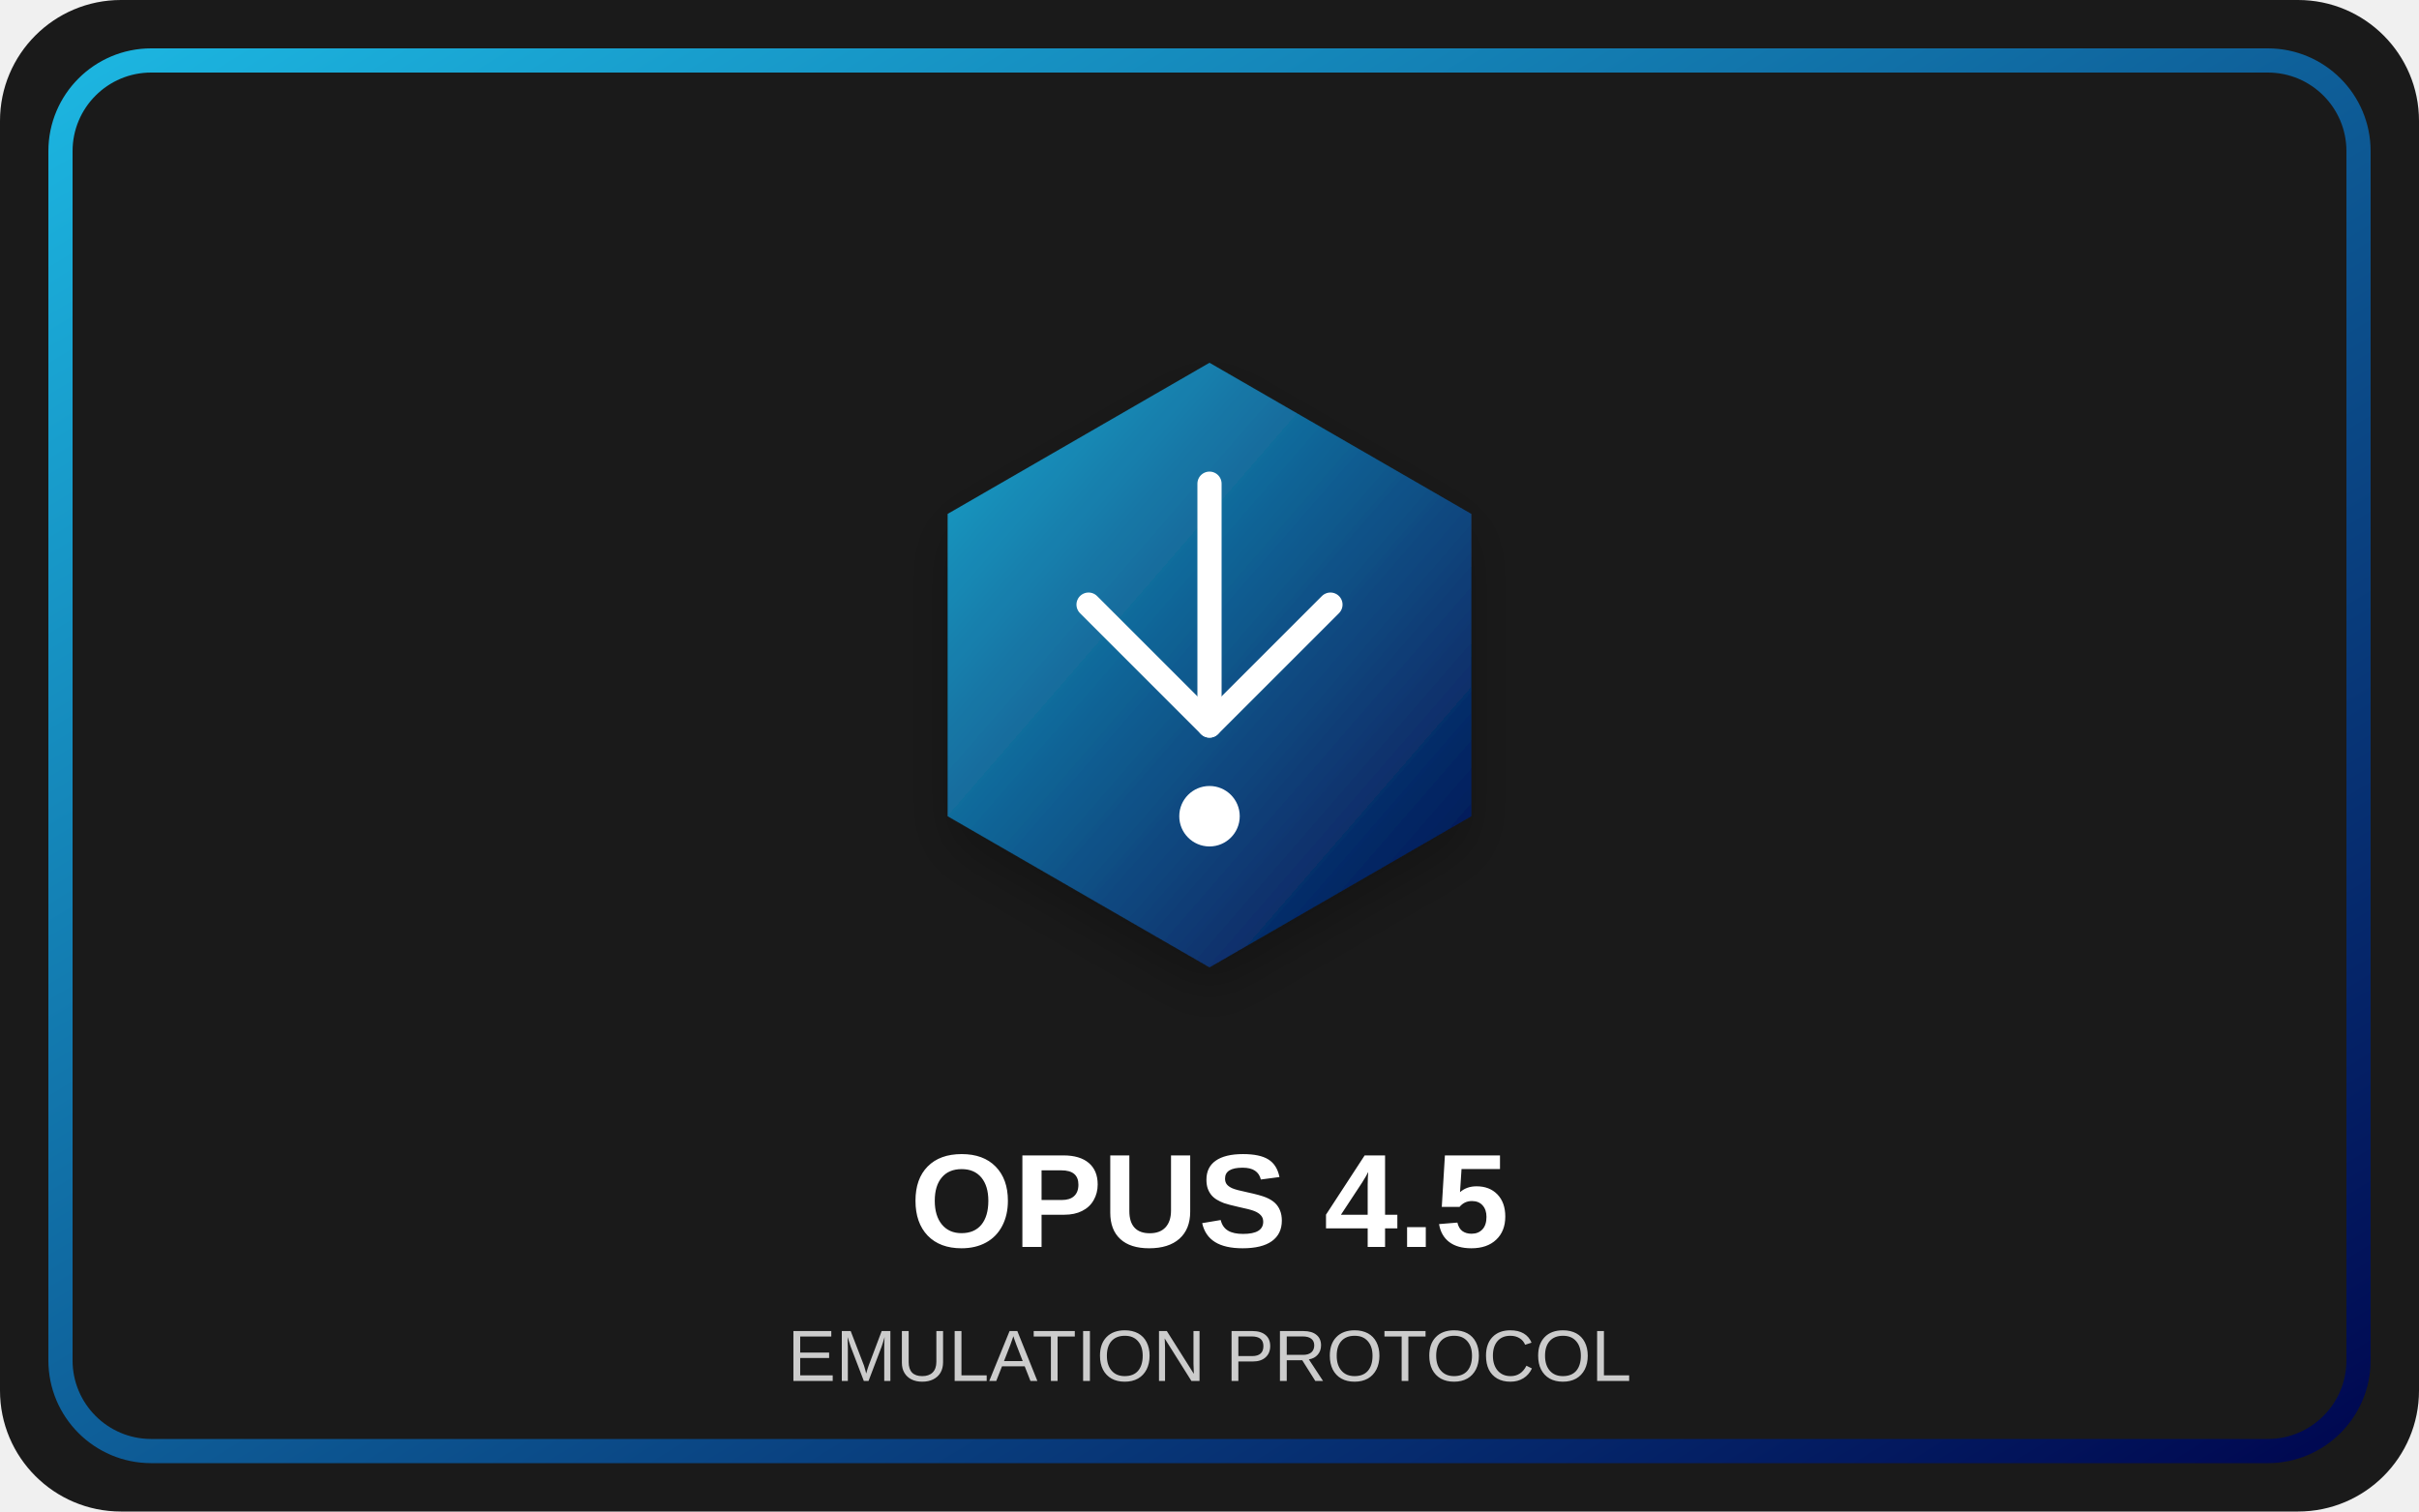
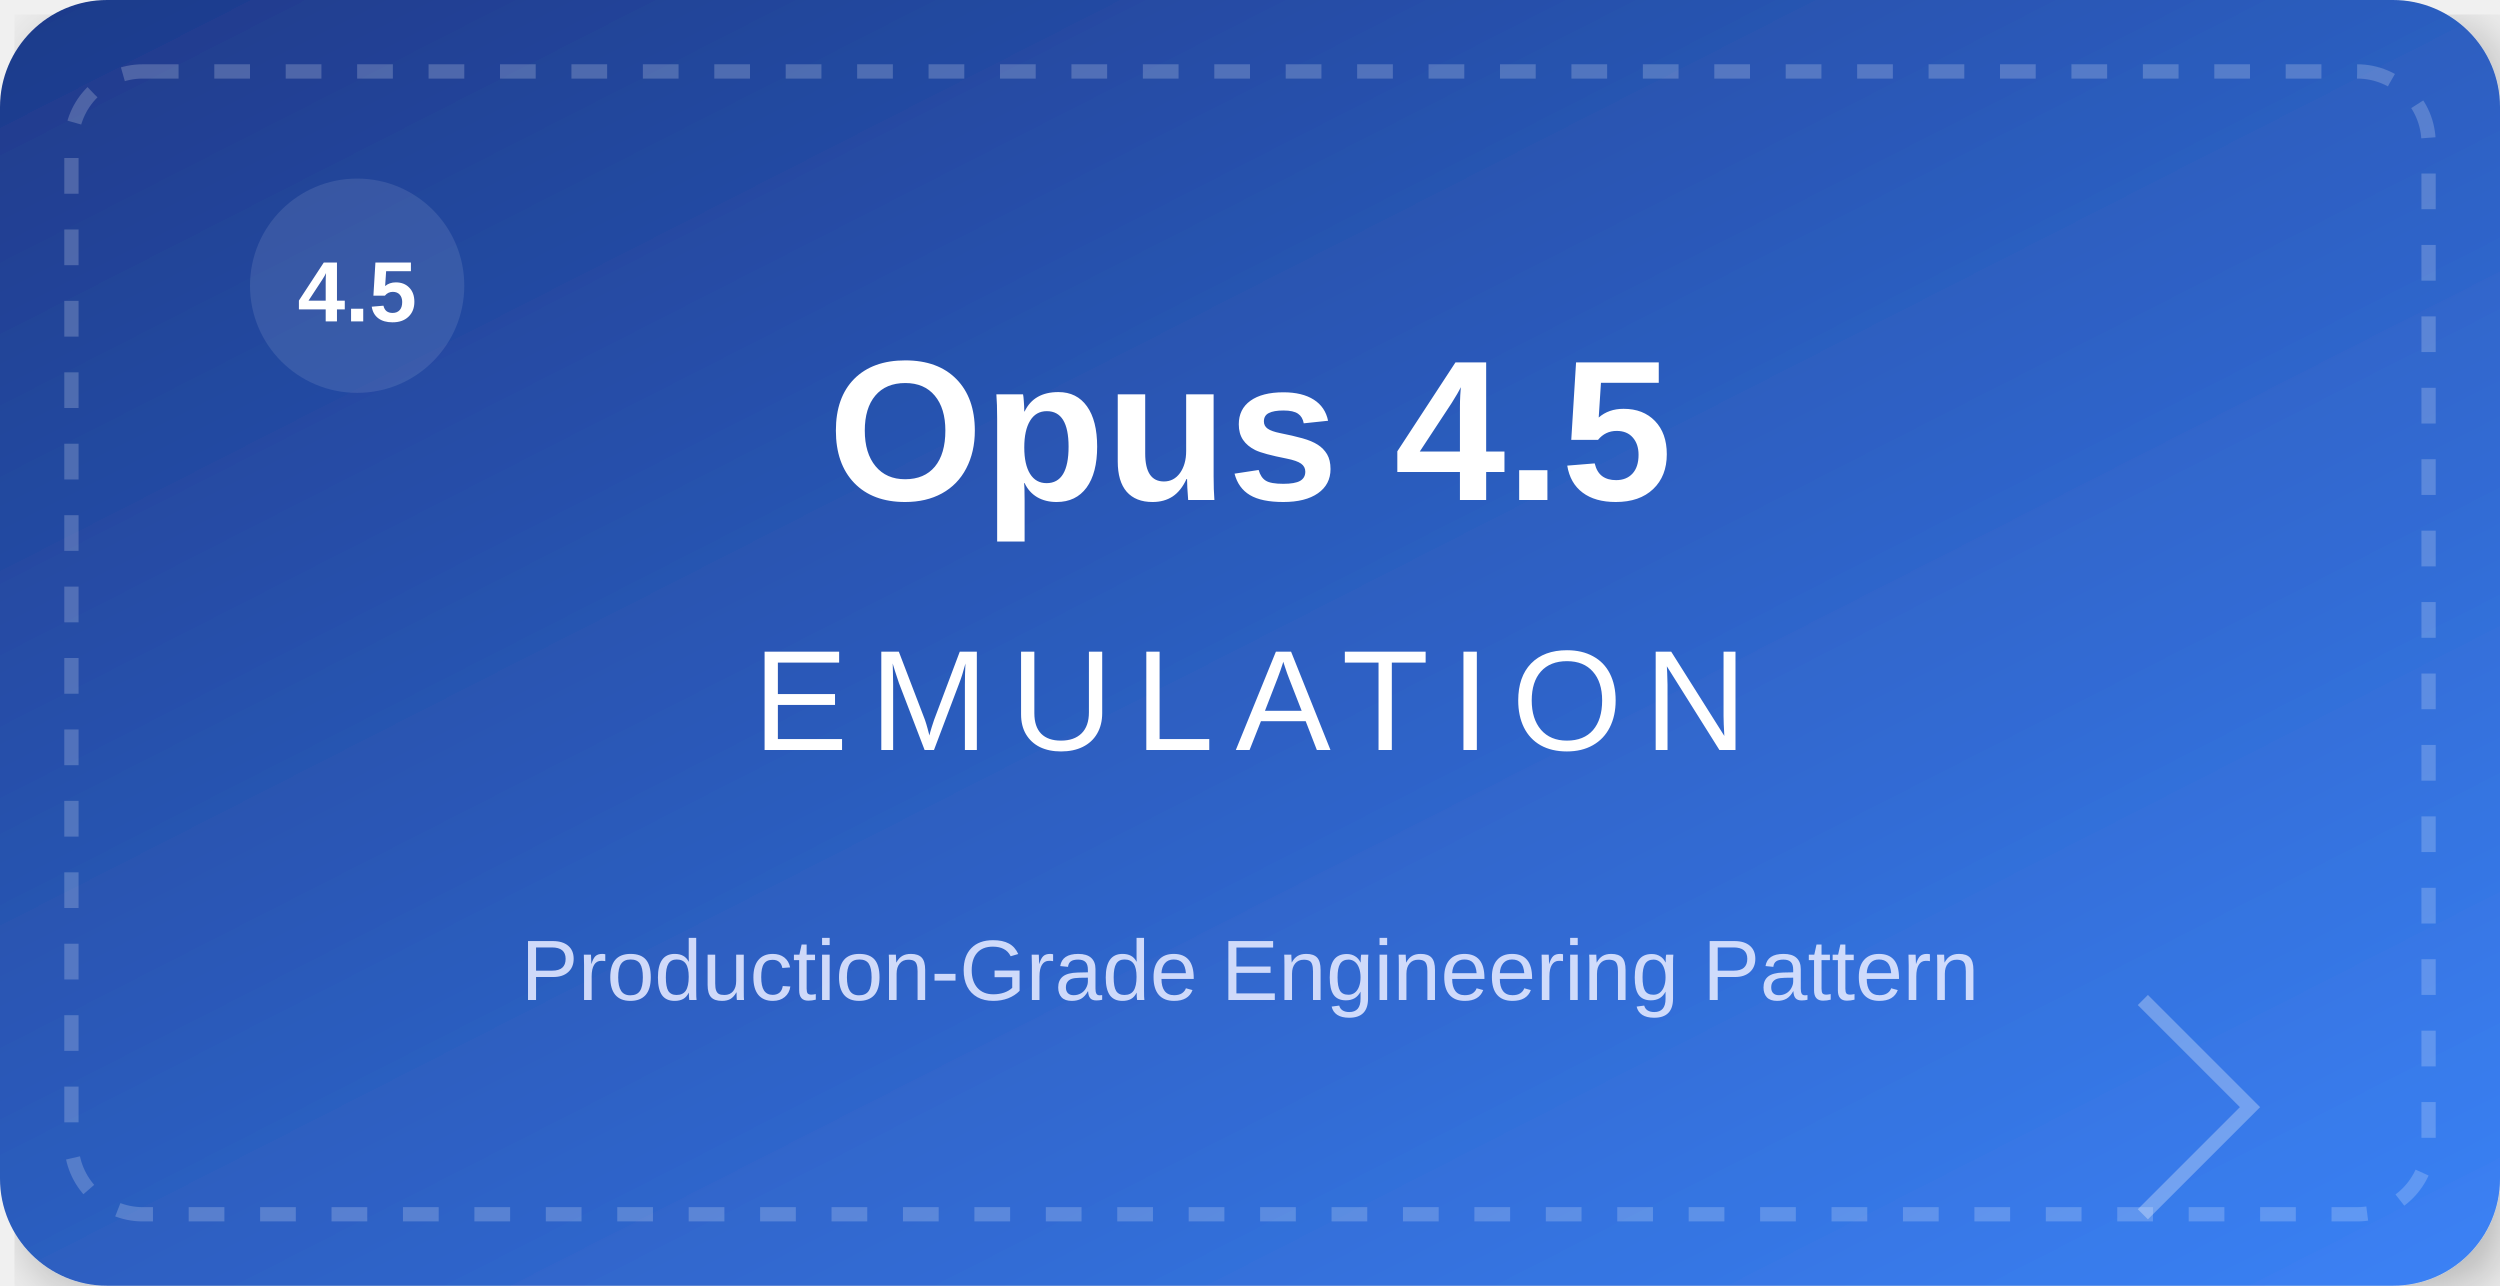
- <svg xmlns="http://www.w3.org/2000/svg" viewBox="0 0 400 250">
+ <svg xmlns="http://www.w3.org/2000/svg" width="350" height="180" viewBox="0 0 350 180">
  <defs>
-     <linearGradient id="grad_emulation" x1="0%" y1="0%" x2="100%" y2="100%">
-       <stop offset="0%" style="stop-color:#1CB5E0;stop-opacity:1" />
-       <stop offset="100%" style="stop-color:#000851;stop-opacity:1" />
+     <linearGradient id="grad_opus" x1="0%" y1="0%" x2="100%" y2="100%">
+       <stop offset="0%" style="stop-color:#1e3a8a;stop-opacity:1" />
+       <stop offset="100%" style="stop-color:#3b82f6;stop-opacity:1" />
    </linearGradient>
-     <filter id="shadow">
-       <feDropShadow dx="0" dy="4" stdDeviation="4" flood-opacity="0.25" />
+     <filter id="shadow_opus" x="-20%" y="-20%" width="140%" height="140%">
+       <feGaussianBlur in="SourceAlpha" stdDeviation="5" />
+       <feOffset dx="2" dy="2" result="offsetblur" />
+       <feComponentTransfer>
+         <feFuncA type="linear" slope="0.3" />
+       </feComponentTransfer>
+       <feMerge>
+         <feMergeNode />
+         <feMergeNode in="SourceGraphic" />
+       </feMerge>
    </filter>
  </defs>
-   <rect width="400" height="250" rx="20" fill="#1a1a1a" />
-   <rect x="10" y="10" width="380" height="230" rx="15" fill="none" stroke="url(#grad_emulation)" stroke-width="4" />
-   <g transform="translate(150, 60)">
-     <path d="M50 0 L93.3 25 V75 L50 100 L6.7 75 V25 Z" fill="url(#grad_emulation)" filter="url(#shadow)" opacity="0.9" />
-     <path d="M30 40 L50 60 L70 40" stroke="white" stroke-width="4" fill="none" stroke-linecap="round" stroke-linejoin="round" />
-     <path d="M50 20 L50 60" stroke="white" stroke-width="4" stroke-linecap="round" />
-     <circle cx="50" cy="75" r="5" fill="white" />
-   </g>
-   <text x="50%" y="200" dominant-baseline="middle" text-anchor="middle" font-family="Arial, sans-serif" font-weight="bold" font-size="22" fill="white">OPUS 4.5</text>
-   <text x="50%" y="225" dominant-baseline="middle" text-anchor="middle" font-family="Arial, sans-serif" font-size="12" fill="#cccccc">EMULATION PROTOCOL</text>
+   <rect width="350" height="180" fill="url(#grad_opus)" rx="15" ry="15" filter="url(#shadow_opus)" />
+   <rect x="10" y="10" width="330" height="160" fill="none" stroke="#ffffff" stroke-width="2" stroke-dasharray="5,5" opacity="0.2" rx="10" ry="10" />
+   <text x="175" y="70" font-family="Arial, Helvetica, sans-serif" font-size="28" fill="#ffffff" text-anchor="middle" font-weight="bold">Opus 4.5</text>
+   <text x="175" y="105" font-family="Arial, Helvetica, sans-serif" font-size="20" fill="#ffffff" text-anchor="middle" letter-spacing="3">EMULATION</text>
+   <text x="175" y="140" font-family="Arial, Helvetica, sans-serif" font-size="12" fill="#e0e7ff" text-anchor="middle" opacity="0.9">Production-Grade Engineering Pattern</text>
+   <circle cx="50" cy="40" r="15" fill="#ffffff" opacity="0.1" />
+   <text x="50" y="45" font-family="Arial" font-size="12" fill="#ffffff" text-anchor="middle" font-weight="bold">4.5</text>
+   <path d="M300 140 L315 155 L300 170" fill="none" stroke="#ffffff" stroke-width="2" opacity="0.3" />
</svg>
